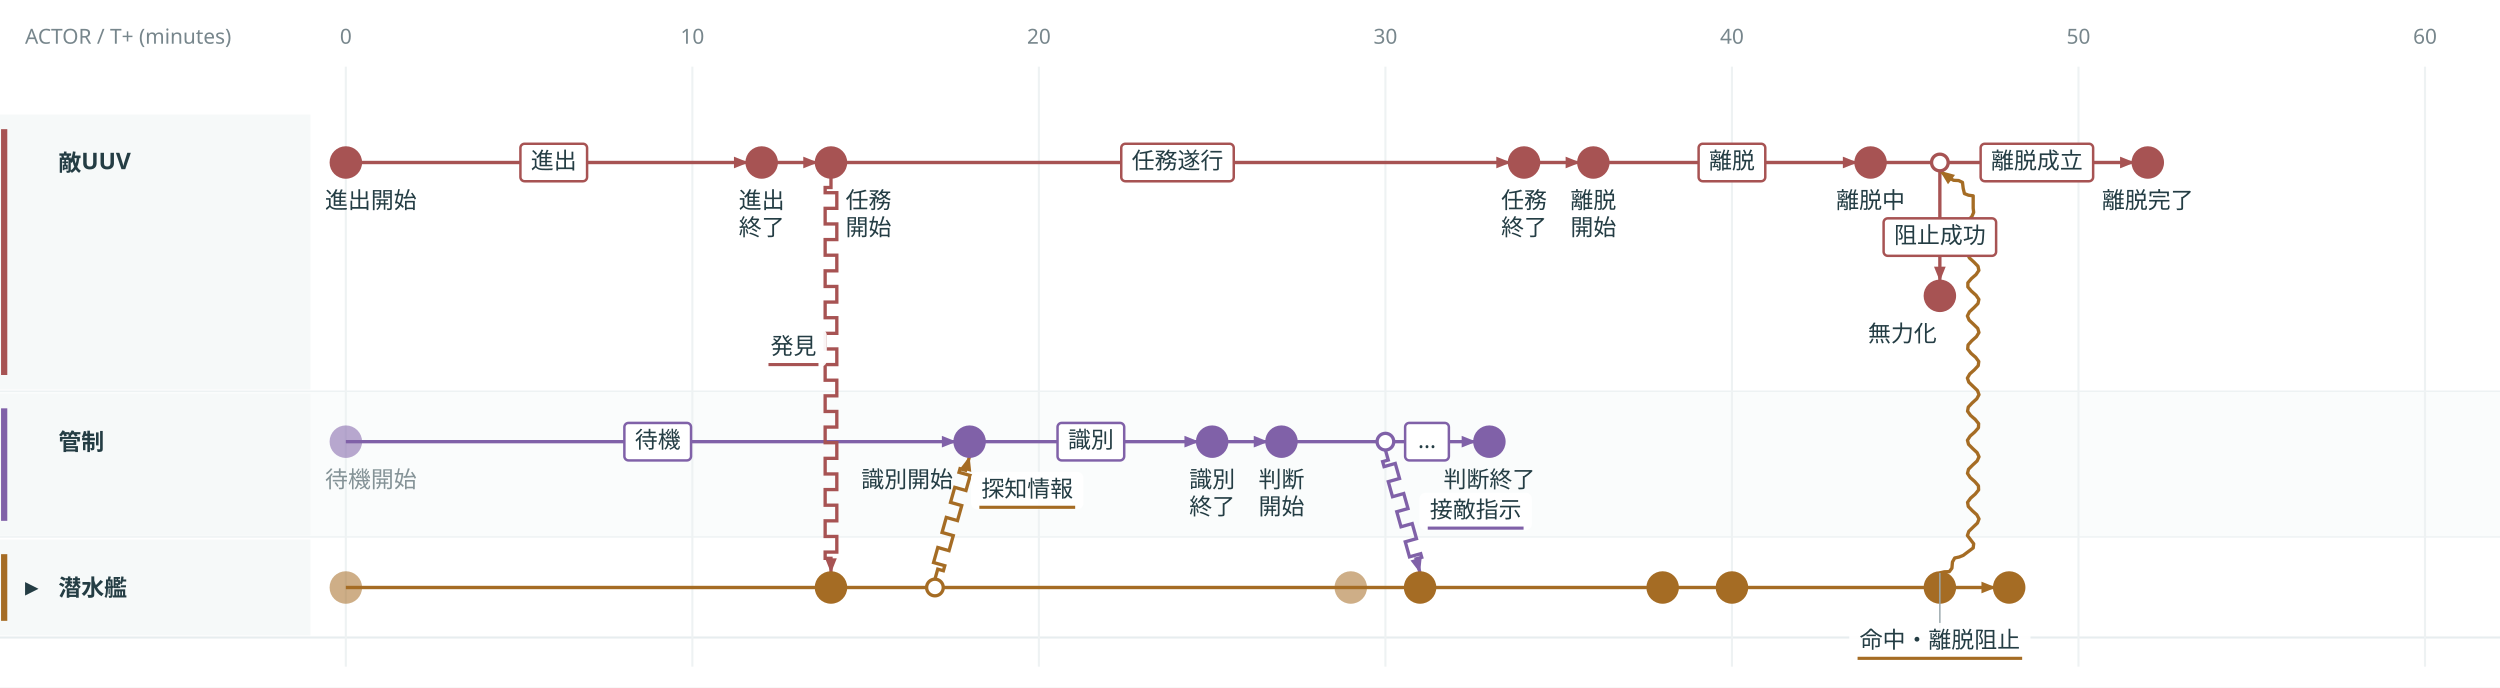
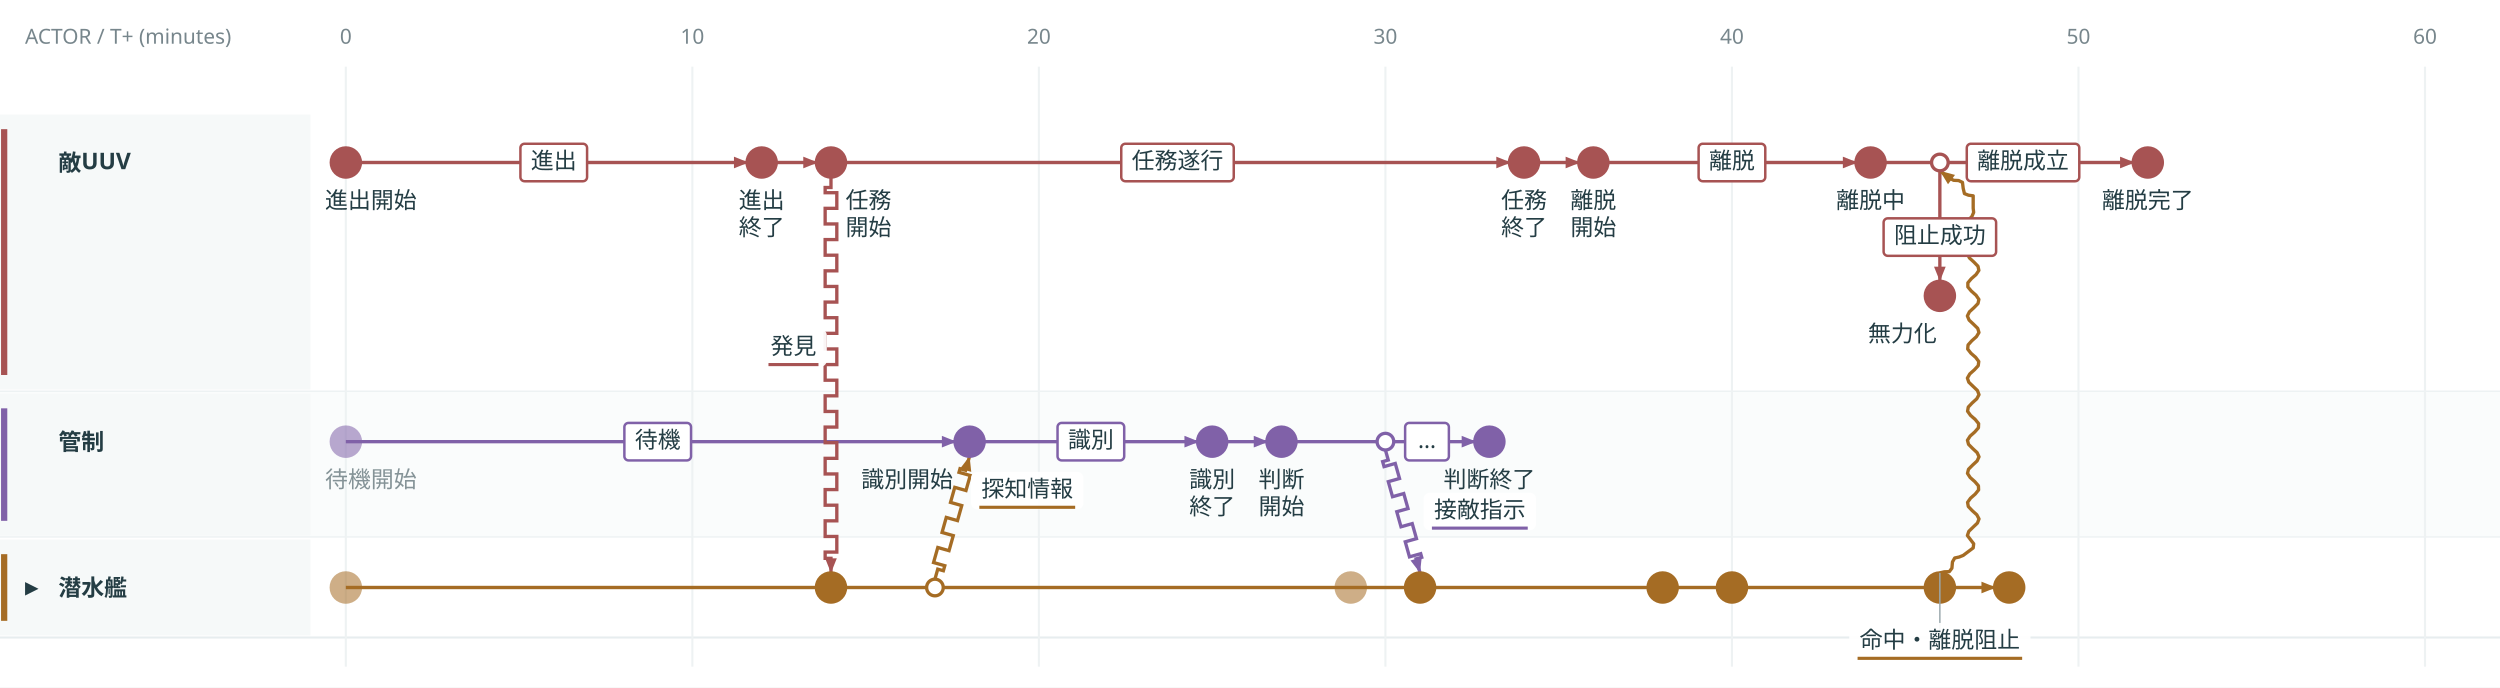
<svg xmlns="http://www.w3.org/2000/svg" width="1200" height="330" viewBox="0 0 1200 330" role="img" aria-label="潜水艦グループ — ソナー・魚雷による任務阻止" font-family="Segoe UI, Noto Sans JP, sans-serif" font-size="11" fill="#243d44" data-view="mission">
  <defs>
    <marker id="arrow" viewBox="0 0 10 10" refX="10" refY="5" markerWidth="7" markerHeight="7" orient="auto-start-reverse" markerUnits="userSpaceOnUse">
      <path d="M0,1 L10,5 L0,9 Z" fill="context-stroke" />
    </marker>
    <marker id="state-arrow" viewBox="0 0 10 10" refX="19" refY="5" markerWidth="7" markerHeight="7" orient="auto-start-reverse" markerUnits="userSpaceOnUse">
      <path d="M0,1 L10,5 L0,9 Z" fill="context-stroke" />
    </marker>
    <clipPath id="time-clip">
      <rect x="152" y="32" width="1048" height="330" />
    </clipPath>
  </defs>
  <rect width="100%" height="100%" fill="white" />
  <rect x="0" y="54" width="1200" height="134" fill="#ffffff" />
  <path d="M0,188 H1200" stroke="#e7edef" />
  <rect x="0" y="188" width="1200" height="70" fill="#fafcfc" />
  <path d="M0,258 H1200" stroke="#e7edef" />
  <rect x="0" y="258" width="1200" height="48" fill="#ffffff" />
  <path d="M0,306 H1200" stroke="#e7edef" />
  <path d="M166,32 V320" stroke="#eef2f3" />
  <text x="166" y="21" text-anchor="middle" font-size="10" fill="#77868c">0</text>
  <path d="M332.333,32 V320" stroke="#eef2f3" />
  <text x="332.333" y="21" text-anchor="middle" font-size="10" fill="#77868c">10</text>
  <path d="M498.667,32 V320" stroke="#eef2f3" />
  <text x="498.667" y="21" text-anchor="middle" font-size="10" fill="#77868c">20</text>
  <path d="M665,32 V320" stroke="#eef2f3" />
  <text x="665" y="21" text-anchor="middle" font-size="10" fill="#77868c">30</text>
  <path d="M831.333,32 V320" stroke="#eef2f3" />
  <text x="831.333" y="21" text-anchor="middle" font-size="10" fill="#77868c">40</text>
  <path d="M997.667,32 V320" stroke="#eef2f3" />
  <text x="997.667" y="21" text-anchor="middle" font-size="10" fill="#77868c">50</text>
  <path d="M1164,32 V320" stroke="#eef2f3" />
  <text x="1164" y="21" text-anchor="middle" font-size="10" fill="#77868c">60</text>
  <text x="12" y="21" font-size="10" fill="#77868c">ACTOR / T+ (minutes)</text>
  <g clip-path="url(#time-clip)">
    <g class="edge task">
      <path class="line" data-polarity="positive" d="M166.00,78.00 L365.60,78.00" fill="none" stroke="#a75353" stroke-width="1.6" opacity="1" stroke-linejoin="round" marker-end="url(#state-arrow)" />
    </g>
    <g class="edge task">
      <path class="line" data-polarity="positive" d="M398.87,78.00 L731.53,78.00" fill="none" stroke="#a75353" stroke-width="1.6" opacity="1" stroke-linejoin="round" marker-end="url(#state-arrow)" />
    </g>
    <g class="edge task">
      <path class="line" data-polarity="positive" d="M764.80,78.00 L897.87,78.00" fill="none" stroke="#a75353" stroke-width="1.6" opacity="1" stroke-linejoin="round" marker-end="url(#state-arrow)" />
    </g>
    <g class="edge task">
      <path class="line" data-polarity="positive" d="M166.00,212.00 L465.40,212.00" fill="none" stroke="#8061a8" stroke-width="1.6" opacity="1" stroke-linejoin="round" marker-end="url(#state-arrow)" />
    </g>
    <g class="edge task">
      <path class="line" data-polarity="positive" d="M465.40,212.00 L581.83,212.00" fill="none" stroke="#8061a8" stroke-width="1.6" opacity="1" stroke-linejoin="round" marker-end="url(#state-arrow)" />
    </g>
    <g class="edge task">
      <path class="line" data-polarity="positive" d="M615.10,212.00 L714.90,212.00" fill="none" stroke="#8061a8" stroke-width="1.6" opacity="1" stroke-linejoin="round" marker-end="url(#state-arrow)" />
    </g>
    <g class="edge task">
      <path class="line" data-polarity="positive" d="M365.60,78.00 L398.87,78.00" fill="none" stroke="#a75353" stroke-width="1.6" opacity="1" stroke-linejoin="round" marker-end="url(#state-arrow)" />
    </g>
    <g class="edge task">
      <path class="line" data-polarity="positive" d="M731.53,78.00 L764.80,78.00" fill="none" stroke="#a75353" stroke-width="1.6" opacity="1" stroke-linejoin="round" marker-end="url(#state-arrow)" />
    </g>
    <g class="edge task">
      <path class="line" data-polarity="positive" d="M897.87,78.00 L1030.93,78.00" fill="none" stroke="#a75353" stroke-width="1.6" opacity="1" stroke-linejoin="round" marker-end="url(#state-arrow)" />
    </g>
    <g class="edge task">
      <path class="line" data-polarity="positive" d="M581.83,212.00 L615.10,212.00" fill="none" stroke="#8061a8" stroke-width="1.6" opacity="1" stroke-linejoin="round" marker-end="url(#state-arrow)" />
    </g>
    <g class="edge outcome">
      <path class="line" data-polarity="positive" d="M931.13,82.00 L931.13,135.00" fill="none" stroke="#a75353" stroke-width="1.6" opacity="1" stroke-linejoin="round" marker-end="url(#arrow)" />
    </g>
    <g class="edge causal">
      <defs>
        <marker id="causal-arrow-11" viewBox="0 0 10 10" refX="10" refY="5" markerWidth="7" markerHeight="7" orient="90" markerUnits="userSpaceOnUse">
          <path d="M0,1 L10,5 L0,9 Z" fill="#a75353" />
        </marker>
      </defs>
      <path class="line" data-polarity="positive" d="M398.87,85.00 L398.87,90.00 L396.07,90.00 L396.07,92.50 L401.67,92.50 L401.67,100.00 L396.07,100.00 L396.07,107.50 L401.67,107.50 L401.67,115.00 L396.07,115.00 L396.07,122.50 L401.67,122.50 L401.67,130.00 L396.07,130.00 L396.07,137.50 L401.67,137.50 L401.67,145.00 L396.07,145.00 L396.07,152.50 L401.67,152.50 L401.67,160.00 L396.07,160.00 L396.07,167.50 L401.67,167.50 L401.67,175.00 L396.07,175.00 L396.07,182.50 L401.67,182.50 L401.67,190.00 L396.07,190.00 L396.07,197.50 L401.67,197.50 L401.67,205.00 L396.07,205.00 L396.07,212.50 L401.67,212.50 L401.67,220.00 L396.07,220.00 L396.07,227.50 L401.67,227.50 L401.67,235.00 L396.07,235.00 L396.07,242.50 L401.67,242.50 L401.67,250.00 L396.07,250.00 L396.07,257.50 L401.67,257.50 L401.67,265.00 L396.07,265.00 L396.07,268.00 L398.87,268.00 L398.87,275.00" fill="none" stroke="#a75353" stroke-width="1.6" opacity="1" stroke-linejoin="miter" marker-end="url(#causal-arrow-11)" />
    </g>
    <g class="edge causal">
      <defs>
        <marker id="causal-arrow-12" viewBox="0 0 10 10" refX="10" refY="5" markerWidth="7" markerHeight="7" orient="-74.256" markerUnits="userSpaceOnUse">
          <path d="M0,1 L10,5 L0,9 Z" fill="#a56c24" />
        </marker>
      </defs>
      <path class="line" data-polarity="positive" d="M448.77,278.00 L450.12,273.19 L452.82,273.95 L453.50,271.54 L448.11,270.02 L450.14,262.80 L455.53,264.32 L457.57,257.10 L452.18,255.58 L454.21,248.37 L459.60,249.89 L461.64,242.67 L456.25,241.15 L458.28,233.93 L463.67,235.45 L465.71,228.23 L460.32,226.71 L460.81,224.98 L463.50,225.74 L465.40,219.00" fill="none" stroke="#a56c24" stroke-width="1.6" opacity="1" stroke-linejoin="miter" marker-end="url(#causal-arrow-12)" />
    </g>
    <g class="edge causal">
      <defs>
        <marker id="causal-arrow-13" viewBox="0 0 10 10" refX="10" refY="5" markerWidth="7" markerHeight="7" orient="74.256" markerUnits="userSpaceOnUse">
          <path d="M0,1 L10,5 L0,9 Z" fill="#8061a8" />
        </marker>
      </defs>
      <path class="line" data-polarity="positive" d="M665.00,216.00 L666.36,220.81 L663.66,221.57 L664.34,223.98 L669.73,222.46 L671.77,229.68 L666.38,231.20 L668.41,238.42 L673.80,236.90 L675.84,244.11 L670.45,245.63 L672.48,252.85 L677.87,251.33 L679.91,258.55 L674.52,260.07 L676.55,267.29 L681.94,265.77 L682.43,267.50 L679.73,268.26 L681.63,275.00" fill="none" stroke="#8061a8" stroke-width="1.6" opacity="1" stroke-linejoin="miter" marker-end="url(#causal-arrow-13)" />
    </g>
    <g class="edge causal">
      <defs>
        <marker id="causal-arrow-14" viewBox="0 0 10 10" refX="10" refY="5" markerWidth="7" markerHeight="7" orient="-143.13" markerUnits="userSpaceOnUse">
          <path d="M0,1 L10,5 L0,9 Z" fill="#a56c24" />
        </marker>
      </defs>
      <path class="line" data-polarity="negative" d="M931.13,275.00 L931.13,275.00 L933.23,274.47 L935.67,274.38 L936.92,272.72 L937.18,269.73 L938.26,267.84 L940.41,267.37 L942.33,266.60 L943.93,265.40 L945.53,264.20 L947.13,263.00 L947.13,263.00 L947.13,263.00 L947.13,263.00 L947.37,261.01 L945.84,259.02 L944.35,257.04 L945.02,255.05 L947.06,253.06 L949.16,251.07 L949.93,249.08 L948.87,247.09 L946.67,245.11 L944.78,243.12 L944.43,241.13 L945.85,239.14 L948.11,237.15 L949.73,235.16 L949.65,233.18 L947.93,231.19 L945.68,229.20 L944.39,227.21 L944.89,225.22 L946.86,223.24 L949.01,221.25 L949.93,219.26 L949.02,217.27 L946.88,215.28 L944.90,213.29 L944.38,211.31 L945.67,209.32 L947.91,207.33 L949.65,205.34 L949.74,203.35 L948.13,201.36 L945.86,199.38 L944.43,197.39 L944.77,195.40 L946.65,193.41 L948.85,191.42 L949.92,189.44 L949.17,187.45 L947.09,185.46 L945.03,183.47 L944.35,181.48 L945.49,179.49 L947.71,177.51 L949.55,175.52 L949.81,173.53 L948.32,171.54 L946.05,169.55 L944.49,167.56 L944.66,165.58 L946.45,163.59 L948.68,161.60 L949.90,159.61 L949.31,157.62 L947.29,155.64 L945.17,153.65 L944.34,151.66 L945.33,149.67 L947.50,147.68 L949.44,145.69 L949.86,143.71 L948.50,141.72 L946.25,139.73 L944.57,137.74 L944.57,135.75 L946.25,133.76 L948.51,131.78 L949.86,129.79 L949.43,127.80 L947.50,125.81 L945.32,123.82 L944.34,121.84 L945.18,119.85 L947.30,117.86 L949.31,115.87 L949.90,113.88 L948.68,111.89 L946.44,109.91 L944.66,107.92 L944.53,105.93 L946.50,103.94 L947.36,101.95 L947.13,99.96 L947.13,97.98 L947.13,95.99 L947.13,94.00 L947.13,94.00 L947.13,94.00 L947.13,94.00 L944.87,93.69 L942.93,92.93 L942.33,90.40 L941.98,87.54 L940.14,86.66 L937.73,86.54 L935.93,85.60 L934.33,84.40 L932.73,83.20 L931.13,82.00 L931.13,82.00" fill="none" stroke="#a56c24" stroke-width="1.6" opacity="1" stroke-linejoin="round" marker-end="url(#causal-arrow-14)" />
    </g>
    <g class="edge task">
      <path class="line" data-polarity="positive" d="M166.00,282.00 L964.40,282.00" fill="none" stroke="#a56c24" stroke-width="1.6" opacity="1" stroke-linejoin="round" marker-end="url(#state-arrow)" />
    </g>
    <g class="junction" data-time="46">
      <circle cx="931.133" cy="78" r="4" fill="white" stroke="#a75353" stroke-width="1.6" />
    </g>
    <g class="junction" data-time="17">
      <circle cx="448.767" cy="282" r="4" fill="white" stroke="#a56c24" stroke-width="1.6" />
    </g>
    <g class="junction" data-time="30">
      <circle cx="665" cy="212" r="4" fill="white" stroke="#8061a8" stroke-width="1.6" />
    </g>
    <g class="state" opacity="1">
      <circle class="body" cx="166" cy="78" r="7" fill="#a75353" stroke="#a75353" stroke-width="1.6" />
      <text x="178" y="100" text-anchor="middle" font-size="11">進出開始</text>
    </g>
    <g class="state" opacity="1">
      <circle class="body" cx="365.6" cy="78" r="7" fill="#a75353" stroke="#a75353" stroke-width="1.6" />
      <text x="365.6" y="100" text-anchor="middle" font-size="11">進出</text>
      <text x="365.6" y="113" text-anchor="middle" font-size="11">終了</text>
    </g>
    <g class="state" opacity="1">
      <circle class="body" cx="398.867" cy="78" r="7" fill="#a75353" stroke="#a75353" stroke-width="1.6" />
      <text x="416.867" y="100" text-anchor="middle" font-size="11">任務</text>
      <text x="416.867" y="113" text-anchor="middle" font-size="11">開始</text>
    </g>
    <g class="state" opacity="1">
      <circle class="body" cx="731.533" cy="78" r="7" fill="#a75353" stroke="#a75353" stroke-width="1.6" />
      <text x="731.533" y="100" text-anchor="middle" font-size="11">任務</text>
      <text x="731.533" y="113" text-anchor="middle" font-size="11">終了</text>
    </g>
    <g class="state" opacity="1">
      <circle class="body" cx="764.8" cy="78" r="7" fill="#a75353" stroke="#a75353" stroke-width="1.6" />
      <text x="764.8" y="100" text-anchor="middle" font-size="11">離脱</text>
      <text x="764.8" y="113" text-anchor="middle" font-size="11">開始</text>
    </g>
    <g class="state" opacity="1">
      <circle class="body" cx="897.867" cy="78" r="7" fill="#a75353" stroke="#a75353" stroke-width="1.6" />
      <text x="897.867" y="100" text-anchor="middle" font-size="11">離脱中</text>
    </g>
    <g class="state" opacity="1">
      <circle class="body" cx="931.133" cy="142" r="7" fill="#a75353" stroke="#a75353" stroke-width="1.6" />
      <text x="913.133" y="164" text-anchor="middle" font-size="11">無力化</text>
    </g>
    <g class="state" opacity="1">
      <circle class="body" cx="1030.933" cy="78" r="7" fill="#a75353" stroke="#a75353" stroke-width="1.6" />
      <text x="1030.933" y="100" text-anchor="middle" font-size="11">離脱完了</text>
    </g>
    <g class="state" opacity="0.55">
      <circle class="body" cx="166" cy="212" r="7" fill="#8061a8" stroke="#8061a8" stroke-width="1.6" />
      <text x="178" y="234" text-anchor="middle" font-size="11">待機開始</text>
    </g>
    <g class="state" opacity="1">
      <circle class="body" cx="465.4" cy="212" r="7" fill="#8061a8" stroke="#8061a8" stroke-width="1.6" />
      <text x="435.4" y="234" text-anchor="middle" font-size="11">識別開始</text>
    </g>
    <g class="state" opacity="1">
      <circle class="body" cx="581.833" cy="212" r="7" fill="#8061a8" stroke="#8061a8" stroke-width="1.6" />
      <text x="581.833" y="234" text-anchor="middle" font-size="11">識別</text>
      <text x="581.833" y="247" text-anchor="middle" font-size="11">終了</text>
    </g>
    <g class="state" opacity="1">
      <circle class="body" cx="615.1" cy="212" r="7" fill="#8061a8" stroke="#8061a8" stroke-width="1.6" />
      <text x="615.1" y="234" text-anchor="middle" font-size="11">判断</text>
      <text x="615.1" y="247" text-anchor="middle" font-size="11">開始</text>
    </g>
    <g class="state" opacity="1">
      <circle class="body" cx="714.9" cy="212" r="7" fill="#8061a8" stroke="#8061a8" stroke-width="1.6" />
      <text x="714.9" y="234" text-anchor="middle" font-size="11">判断終了</text>
    </g>
    <g class="state" opacity="0.55">
      <circle class="body" cx="166" cy="282" r="7" fill="#a56c24" stroke="#a56c24" stroke-width="1.6" />
    </g>
    <g class="state" opacity="1">
      <circle class="body" cx="398.867" cy="282" r="7" fill="#a56c24" stroke="#a56c24" stroke-width="1.6" />
    </g>
    <g class="state" opacity="0.55">
      <circle class="body" cx="648.367" cy="282" r="7" fill="#a56c24" stroke="#a56c24" stroke-width="1.6" />
    </g>
    <g class="state" opacity="1">
      <circle class="body" cx="681.633" cy="282" r="7" fill="#a56c24" stroke="#a56c24" stroke-width="1.6" />
    </g>
    <g class="state" opacity="1">
      <circle class="body" cx="798.067" cy="282" r="7" fill="#a56c24" stroke="#a56c24" stroke-width="1.6" />
    </g>
    <g class="state" opacity="1">
      <circle class="body" cx="831.333" cy="282" r="7" fill="#a56c24" stroke="#a56c24" stroke-width="1.6" />
    </g>
    <g class="state" opacity="1">
      <circle class="body" cx="931.133" cy="282" r="7" fill="#a56c24" stroke="#a56c24" stroke-width="1.6" />
    </g>
    <g class="state" opacity="1">
      <circle class="body" cx="964.4" cy="282" r="7" fill="#a56c24" stroke="#a56c24" stroke-width="1.6" />
    </g>
    <g class="edge-label task-label">
      <rect class="label-frame" x="249.8" y="69" width="32" height="18" rx="2" fill="white" fill-opacity="1" stroke="#a75353" stroke-width="1.2" />
      <text x="265.8" y="81" text-anchor="middle">進出</text>
    </g>
    <g class="edge-label task-label">
      <rect class="label-frame" x="538.2" y="69" width="54" height="18" rx="2" fill="white" fill-opacity="1" stroke="#a75353" stroke-width="1.2" />
      <text x="565.2" y="81" text-anchor="middle">任務遂行</text>
    </g>
    <g class="edge-label task-label">
      <rect class="label-frame" x="815.333" y="69" width="32" height="18" rx="2" fill="white" fill-opacity="1" stroke="#a75353" stroke-width="1.2" />
      <text x="831.333" y="81" text-anchor="middle">離脱</text>
    </g>
    <g class="edge-label task-label">
      <rect class="label-frame" x="299.7" y="203" width="32" height="18" rx="2" fill="white" fill-opacity="1" stroke="#8061a8" stroke-width="1.2" />
      <text x="315.7" y="215" text-anchor="middle">待機</text>
    </g>
    <g class="edge-label task-label">
      <rect class="label-frame" x="507.617" y="203" width="32" height="18" rx="2" fill="white" fill-opacity="1" stroke="#8061a8" stroke-width="1.2" />
      <text x="523.617" y="215" text-anchor="middle">識別</text>
    </g>
    <g class="edge-label task-label">
      <rect class="label-frame" x="674.46" y="203" width="21" height="18" rx="2" fill="white" fill-opacity="1" stroke="#8061a8" stroke-width="1.2" />
      <text x="684.96" y="215" text-anchor="middle">…</text>
    </g>
    <g class="edge-label task-label">
-       <rect class="label-frame" x="950.707" y="69" width="54" height="18" rx="2" fill="white" fill-opacity="1" stroke="#a75353" stroke-width="1.2" />
-       <text x="977.707" y="81" text-anchor="middle">離脱成立</text>
+       <rect class="label-frame" x="944.053" y="69" width="54" height="18" rx="2" fill="white" fill-opacity="1" stroke="#a75353" stroke-width="1.2" />
+       <text x="971.053" y="81" text-anchor="middle">離脱成立</text>
    </g>
    <g class="edge-label task-label">
      <rect class="label-frame" x="904.133" y="104.8" width="54" height="18" rx="2" fill="white" fill-opacity="1" stroke="#a75353" stroke-width="1.2" />
      <text x="931.133" y="116.8" text-anchor="middle">阻止成功</text>
    </g>
    <g class="edge-label causal-label">
      <rect class="label-background" x="364.867" y="158" width="32" height="18" rx="3" fill="white" fill-opacity="0.94" />
      <path class="label-underline" d="M368.867,175 H392.867" fill="none" stroke="#a75353" stroke-width="1.5" />
      <text x="380.867" y="170" text-anchor="middle">発見</text>
    </g>
    <g class="edge-label causal-label">
      <rect class="label-background" x="466.083" y="226.5" width="54" height="18" rx="3" fill="white" fill-opacity="0.94" />
      <path class="label-underline" d="M470.083,243.5 H516.083" fill="none" stroke="#a56c24" stroke-width="1.5" />
      <text x="493.083" y="238.5" text-anchor="middle">探知情報</text>
    </g>
    <g class="edge-label causal-label">
-       <rect class="label-background" x="681.317" y="236.5" width="54" height="18" rx="3" fill="white" fill-opacity="0.94" />
-       <path class="label-underline" d="M685.317,253.5 H731.317" fill="none" stroke="#8061a8" stroke-width="1.5" />
-       <text x="708.317" y="248.5" text-anchor="middle">接敵指示</text>
+       <rect class="label-background" x="683.317" y="236.5" width="54" height="18" rx="3" fill="white" fill-opacity="0.94" />
+       <path class="label-underline" d="M687.317,253.5 H733.317" fill="none" stroke="#8061a8" stroke-width="1.5" />
+       <text x="710.317" y="248.5" text-anchor="middle">接敵指示</text>
    </g>
    <g class="edge-label causal-label">
      <path class="label-leader" d="M931.133,275 L931.133,308" stroke="#9aa8ad" stroke-width="0.7" fill="none" />
      <rect class="label-background" x="887.633" y="299" width="87" height="18" rx="3" fill="white" fill-opacity="0.94" />
      <path class="label-underline" d="M891.633,316 H970.633" fill="none" stroke="#a56c24" stroke-width="1.5" />
      <text x="931.133" y="311" text-anchor="middle">命中・離脱阻止</text>
    </g>
  </g>
  <g class="actor">
    <rect x="0" y="55" width="149" height="132" fill="#f6f9f9" />
    <path d="M2,62 V180" stroke="#a75353" stroke-width="3" />
    <text x="28" y="82" font-weight="600" font-size="11">敵UUV</text>
  </g>
  <g class="actor">
    <rect x="0" y="189" width="149" height="68" fill="#f6f9f9" />
    <path d="M2,196 V250" stroke="#8061a8" stroke-width="3" />
    <text x="28" y="216" font-weight="600" font-size="11">管制</text>
  </g>
  <g class="actor">
    <rect x="0" y="259" width="149" height="46" fill="#f6f9f9" />
    <path d="M2,266 V298" stroke="#a56c24" stroke-width="3" />
    <text class="collapse-toggle" data-collapse="uuv" x="12" y="286" font-size="13">▸</text>
    <text x="28" y="286" font-weight="600" font-size="11">潜水艦</text>
  </g>
</svg>
